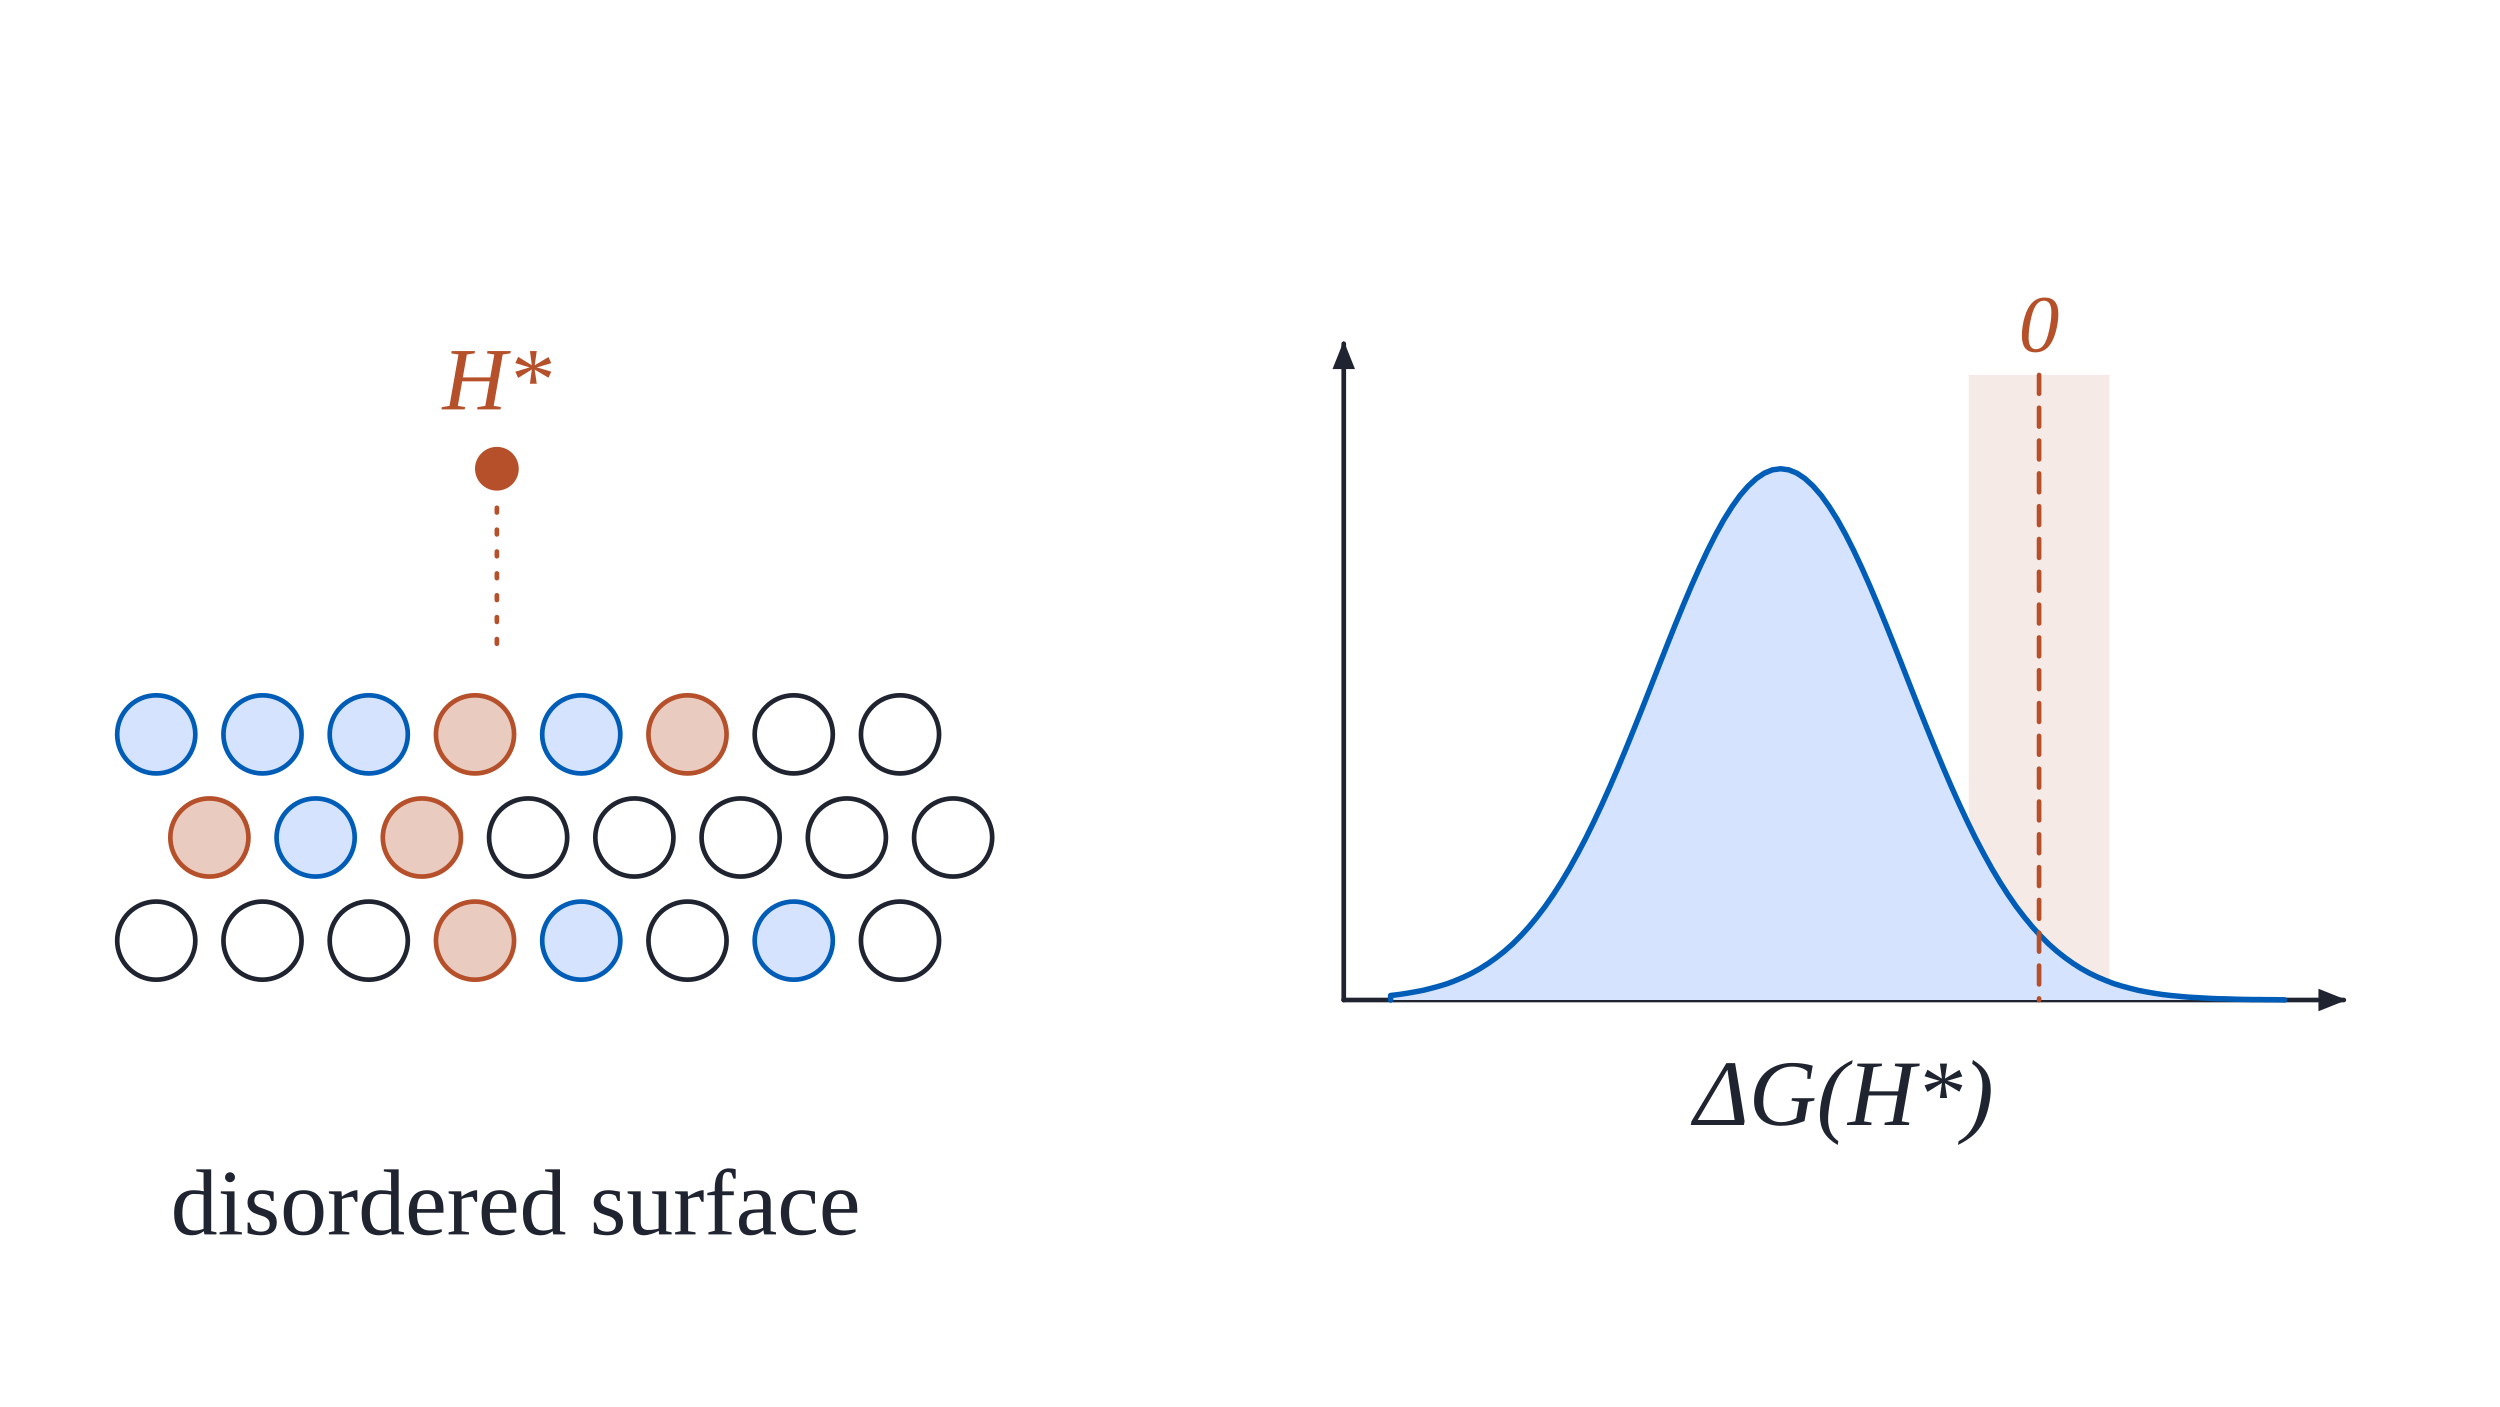
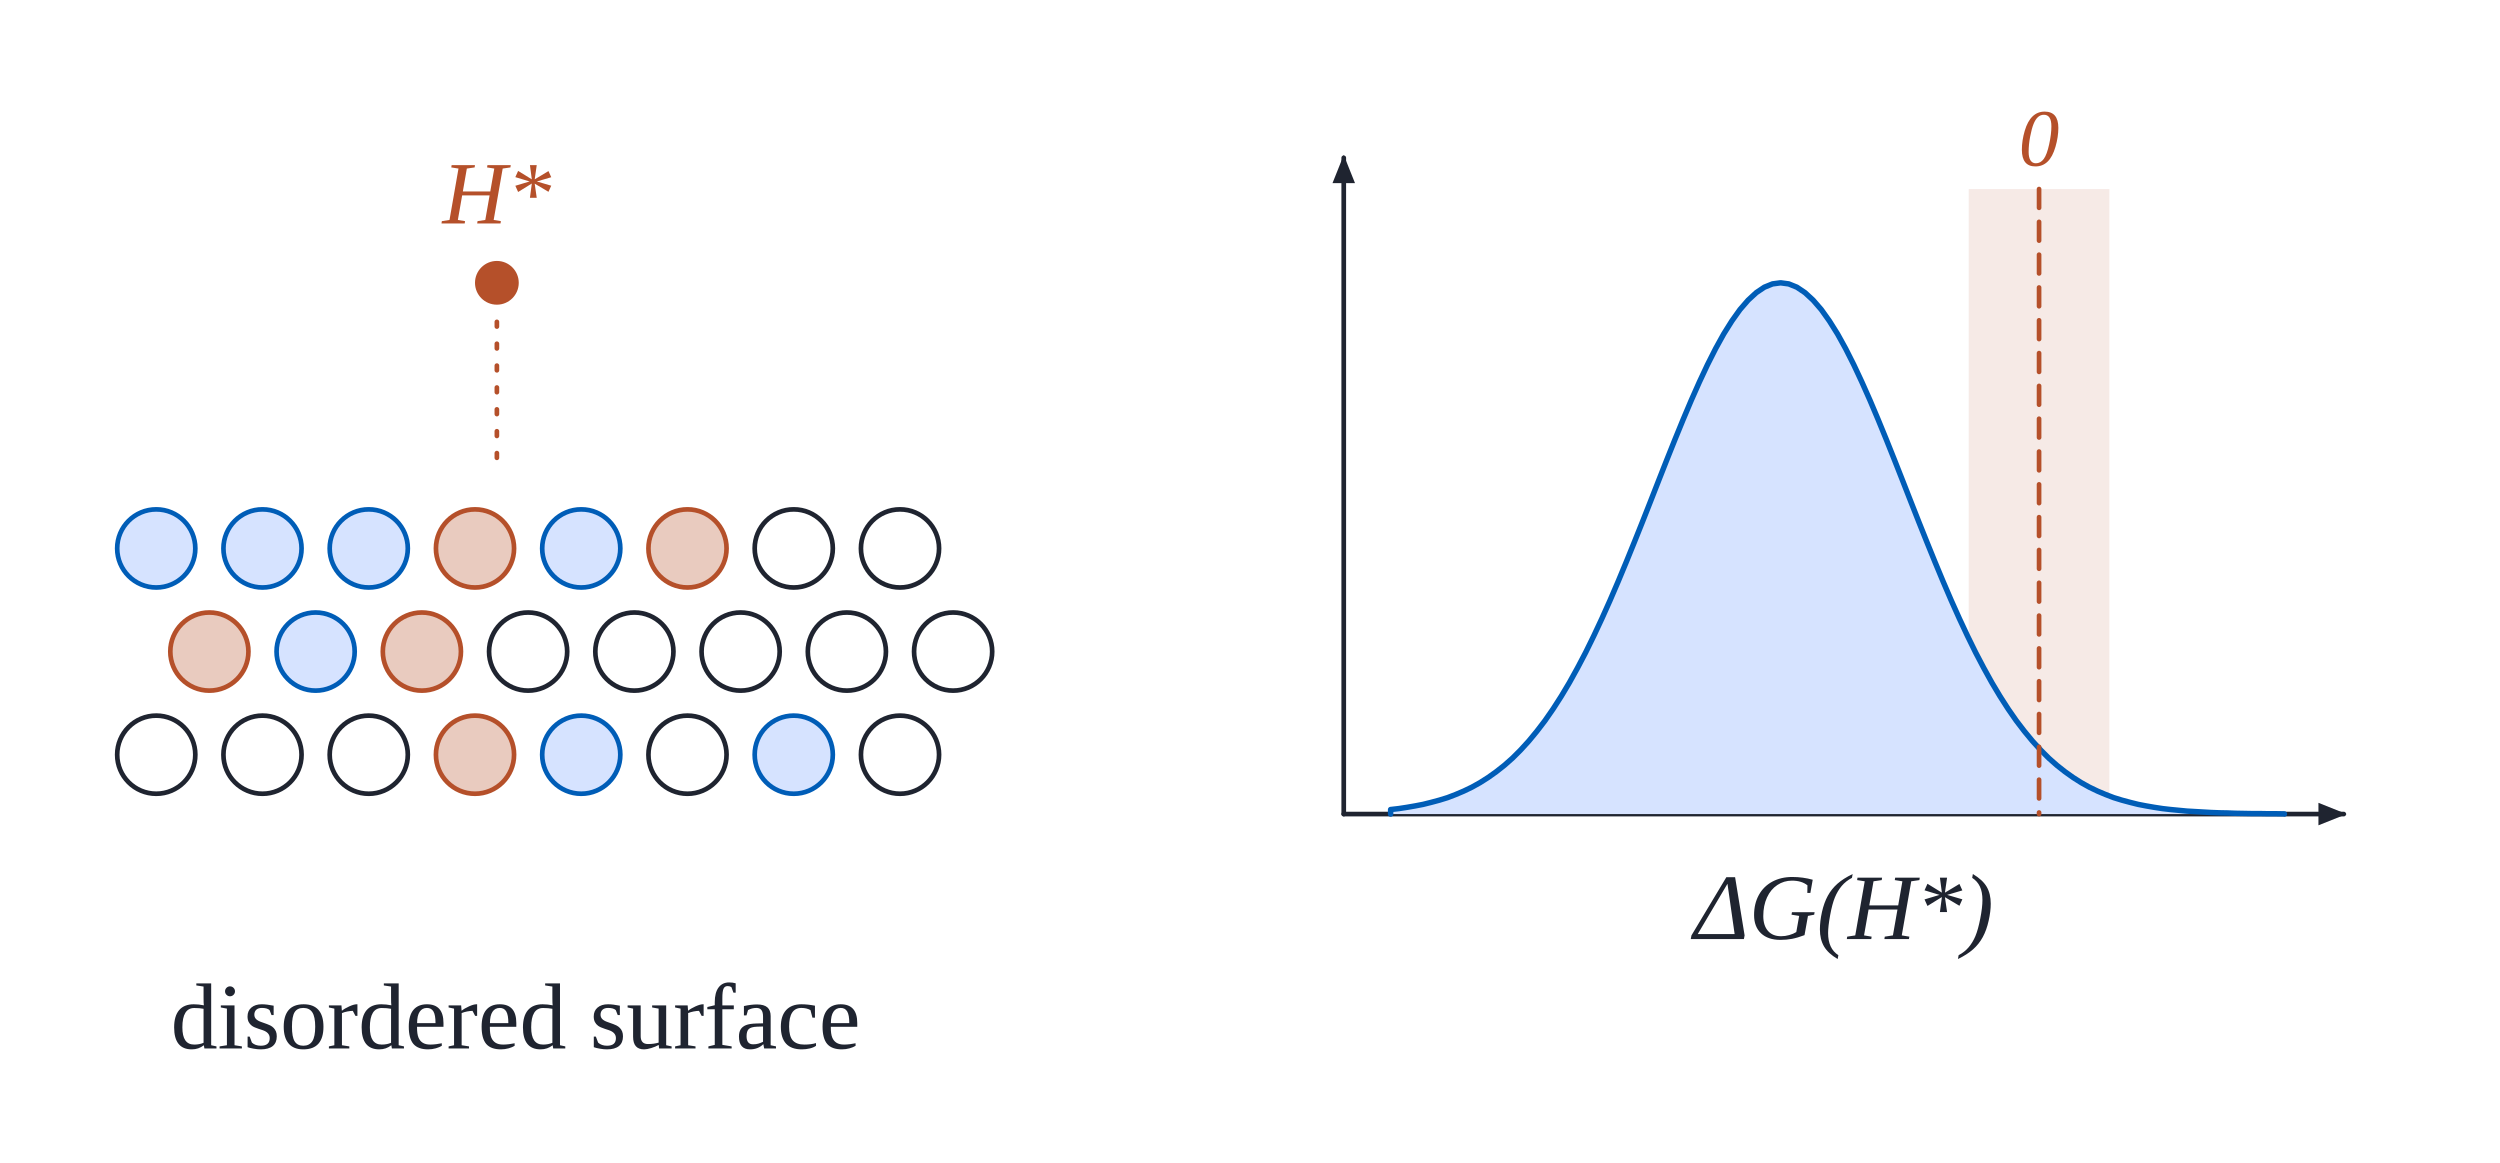
- <svg class="mv-fig" viewBox="0 0 1600 900" role="img" aria-label="Disordered catalyst surface with an adsorbed hydrogen and the distribution of adsorption energies">
+ <svg class="mv-fig" viewBox="0 119 1600 744" role="img" aria-label="Disordered catalyst surface with an adsorbed hydrogen and the distribution of adsorption energies">
  <defs>
    <marker id="catalysis-mi" viewBox="0 0 10 10" refX="9" refY="5" markerUnits="userSpaceOnUse" markerWidth="18" markerHeight="18" orient="auto">
      <path d="M0 1L10 5L0 9z" style="fill:var(--m-on-surface,#1f2430)" />
    </marker>
    <marker id="catalysis-mb" viewBox="0 0 10 10" refX="9" refY="5" markerUnits="userSpaceOnUse" markerWidth="18" markerHeight="18" orient="auto">
      <path d="M0 1L10 5L0 9z" style="fill:var(--m-primary,#005db7)" />
    </marker>
    <marker id="catalysis-mr" viewBox="0 0 10 10" refX="9" refY="5" markerUnits="userSpaceOnUse" markerWidth="18" markerHeight="18" orient="auto">
      <path d="M0 1L10 5L0 9z" style="fill:var(--fig-accent,#b5502a)" />
    </marker>
    <marker id="catalysis-mg" viewBox="0 0 10 10" refX="9" refY="5" markerUnits="userSpaceOnUse" markerWidth="18" markerHeight="18" orient="auto">
      <path d="M0 1L10 5L0 9z" style="fill:var(--m-outline,#8a90a0)" />
    </marker>
  </defs>
  <circle cx="100.0" cy="470.0" r="25" stroke-width="3" style="fill:var(--fig-pale,#d6e3ff);stroke:var(--m-primary,#005db7)" />
  <circle cx="168.0" cy="470.0" r="25" stroke-width="3" style="fill:var(--fig-pale,#d6e3ff);stroke:var(--m-primary,#005db7)" />
  <circle cx="236.0" cy="470.0" r="25" stroke-width="3" style="fill:var(--fig-pale,#d6e3ff);stroke:var(--m-primary,#005db7)" />
  <circle cx="304.0" cy="470.0" r="25" stroke-width="3" style="fill:var(--fig-accent,#b5502a);fill-opacity:.3;stroke:var(--fig-accent,#b5502a)" />
  <circle cx="372.0" cy="470.0" r="25" stroke-width="3" style="fill:var(--fig-pale,#d6e3ff);stroke:var(--m-primary,#005db7)" />
  <circle cx="440.0" cy="470.0" r="25" stroke-width="3" style="fill:var(--fig-accent,#b5502a);fill-opacity:.3;stroke:var(--fig-accent,#b5502a)" />
  <circle cx="508.0" cy="470.0" r="25" stroke-width="3" style="fill:var(--fig-bg,#ffffff);stroke:var(--m-on-surface,#1f2430)" />
  <circle cx="576.0" cy="470.0" r="25" stroke-width="3" style="fill:var(--fig-bg,#ffffff);stroke:var(--m-on-surface,#1f2430)" />
  <circle cx="134.0" cy="536.0" r="25" stroke-width="3" style="fill:var(--fig-accent,#b5502a);fill-opacity:.3;stroke:var(--fig-accent,#b5502a)" />
  <circle cx="202.0" cy="536.0" r="25" stroke-width="3" style="fill:var(--fig-pale,#d6e3ff);stroke:var(--m-primary,#005db7)" />
  <circle cx="270.0" cy="536.0" r="25" stroke-width="3" style="fill:var(--fig-accent,#b5502a);fill-opacity:.3;stroke:var(--fig-accent,#b5502a)" />
  <circle cx="338.0" cy="536.0" r="25" stroke-width="3" style="fill:var(--fig-bg,#ffffff);stroke:var(--m-on-surface,#1f2430)" />
  <circle cx="406.0" cy="536.0" r="25" stroke-width="3" style="fill:var(--fig-bg,#ffffff);stroke:var(--m-on-surface,#1f2430)" />
  <circle cx="474.0" cy="536.0" r="25" stroke-width="3" style="fill:var(--fig-bg,#ffffff);stroke:var(--m-on-surface,#1f2430)" />
  <circle cx="542.0" cy="536.0" r="25" stroke-width="3" style="fill:var(--fig-bg,#ffffff);stroke:var(--m-on-surface,#1f2430)" />
  <circle cx="610.0" cy="536.0" r="25" stroke-width="3" style="fill:var(--fig-bg,#ffffff);stroke:var(--m-on-surface,#1f2430)" />
  <circle cx="100.0" cy="602.0" r="25" stroke-width="3" style="fill:var(--fig-bg,#ffffff);stroke:var(--m-on-surface,#1f2430)" />
  <circle cx="168.0" cy="602.0" r="25" stroke-width="3" style="fill:var(--fig-bg,#ffffff);stroke:var(--m-on-surface,#1f2430)" />
  <circle cx="236.0" cy="602.0" r="25" stroke-width="3" style="fill:var(--fig-bg,#ffffff);stroke:var(--m-on-surface,#1f2430)" />
  <circle cx="304.0" cy="602.0" r="25" stroke-width="3" style="fill:var(--fig-accent,#b5502a);fill-opacity:.3;stroke:var(--fig-accent,#b5502a)" />
  <circle cx="372.0" cy="602.0" r="25" stroke-width="3" style="fill:var(--fig-pale,#d6e3ff);stroke:var(--m-primary,#005db7)" />
  <circle cx="440.0" cy="602.0" r="25" stroke-width="3" style="fill:var(--fig-bg,#ffffff);stroke:var(--m-on-surface,#1f2430)" />
  <circle cx="508.0" cy="602.0" r="25" stroke-width="3" style="fill:var(--fig-pale,#d6e3ff);stroke:var(--m-primary,#005db7)" />
  <circle cx="576.0" cy="602.0" r="25" stroke-width="3" style="fill:var(--fig-bg,#ffffff);stroke:var(--m-on-surface,#1f2430)" />
  <circle cx="318.0" cy="300.0" r="14" style="fill:var(--fig-accent,#b5502a)" />
  <line x1="318.0" y1="325.0" x2="318.0" y2="415.0" stroke-width="3" stroke-linecap="round" stroke-dasharray="3 11" style="stroke:var(--fig-accent,#b5502a)" />
  <text x="318" y="262" font-size="57" text-anchor="middle" font-style="italic" style="fill:var(--fig-accent,#b5502a)">H*</text>
  <text x="330" y="790" font-size="60" text-anchor="middle" font-style="normal" style="fill:var(--m-on-surface,#1f2430)">disordered surface</text>
  <line x1="860.0" y1="640.0" x2="860.0" y2="220.0" stroke-width="3" stroke-linecap="round" marker-end="url(#catalysis-mi)" style="stroke:var(--m-on-surface,#1f2430)" />
  <line x1="860.0" y1="640.0" x2="1500.0" y2="640.0" stroke-width="3" stroke-linecap="round" marker-end="url(#catalysis-mi)" style="stroke:var(--m-on-surface,#1f2430)" />
  <rect x="1260" y="240" width="90" height="400" fill-opacity=".12" style="fill:var(--fig-accent,#b5502a)" />
  <polyline points="890.0,640.0 890.0,637.1 895.2,636.5 900.4,635.7 905.6,634.8 910.8,633.8 916.0,632.5 921.2,631.1 926.4,629.5 931.6,627.5 936.8,625.3 942.0,622.8 947.2,619.9 952.4,616.6 957.6,612.9 962.8,608.8 968.0,604.2 973.2,599.0 978.4,593.3 983.6,587.0 988.8,580.2 994.0,572.7 999.2,564.6 1004.4,555.9 1009.6,546.5 1014.8,536.6 1020.0,526.0 1025.2,514.9 1030.4,503.3 1035.6,491.2 1040.8,478.7 1046.0,465.9 1051.2,452.9 1056.4,439.7 1061.6,426.4 1066.8,413.2 1072.0,400.2 1077.2,387.5 1082.4,375.2 1087.6,363.5 1092.8,352.4 1098.0,342.1 1103.2,332.7 1108.4,324.4 1113.6,317.1 1118.8,311.1 1124.0,306.3 1129.2,302.8 1134.4,300.7 1139.6,300.0 1144.8,300.7 1150.0,302.8 1155.2,306.3 1160.4,311.1 1165.6,317.1 1170.8,324.4 1176.0,332.7 1181.2,342.1 1186.4,352.4 1191.6,363.5 1196.8,375.2 1202.0,387.5 1207.2,400.2 1212.4,413.2 1217.6,426.4 1222.8,439.7 1228.0,452.9 1233.2,465.9 1238.4,478.7 1243.6,491.2 1248.8,503.3 1254.0,514.9 1259.2,526.0 1264.4,536.6 1269.6,546.5 1274.8,555.9 1280.0,564.6 1285.2,572.7 1290.4,580.2 1295.6,587.0 1300.8,593.3 1306.0,599.0 1311.2,604.2 1316.4,608.8 1321.6,612.9 1326.8,616.6 1332.0,619.9 1337.2,622.8 1342.4,625.3 1347.6,627.5 1352.8,629.5 1358.0,631.1 1363.2,632.5 1368.4,633.8 1373.6,634.8 1378.8,635.7 1384.0,636.5 1389.2,637.1 1394.4,637.6 1399.6,638.1 1404.8,638.4 1410.0,638.7 1415.2,639.0 1420.4,639.2 1425.6,639.3 1430.8,639.5 1436.0,639.6 1441.2,639.7 1446.4,639.7 1451.6,639.8 1456.8,639.8 1462.0,639.9 1462.0,640.0" stroke-width="3.5" stroke-linejoin="round" stroke-linecap="round" style="fill:var(--fig-pale,#d6e3ff);stroke:var(--m-primary,#005db7)" />
  <line x1="1305.0" y1="240.0" x2="1305.0" y2="640.0" stroke-width="3" stroke-linecap="round" stroke-dasharray="12 9" style="stroke:var(--fig-accent,#b5502a)" />
  <text x="1305" y="225" font-size="52" text-anchor="middle" font-style="italic" style="fill:var(--fig-accent,#b5502a)">0</text>
  <text x="1180" y="720" font-size="60" text-anchor="middle" font-style="italic" style="fill:var(--m-on-surface,#1f2430)">ΔG(H*)</text>
  <text x="1180" y="790" font-size="60" text-anchor="middle" font-style="normal" style="fill:var(--m-on-surface,#1f2430)" />
</svg>
